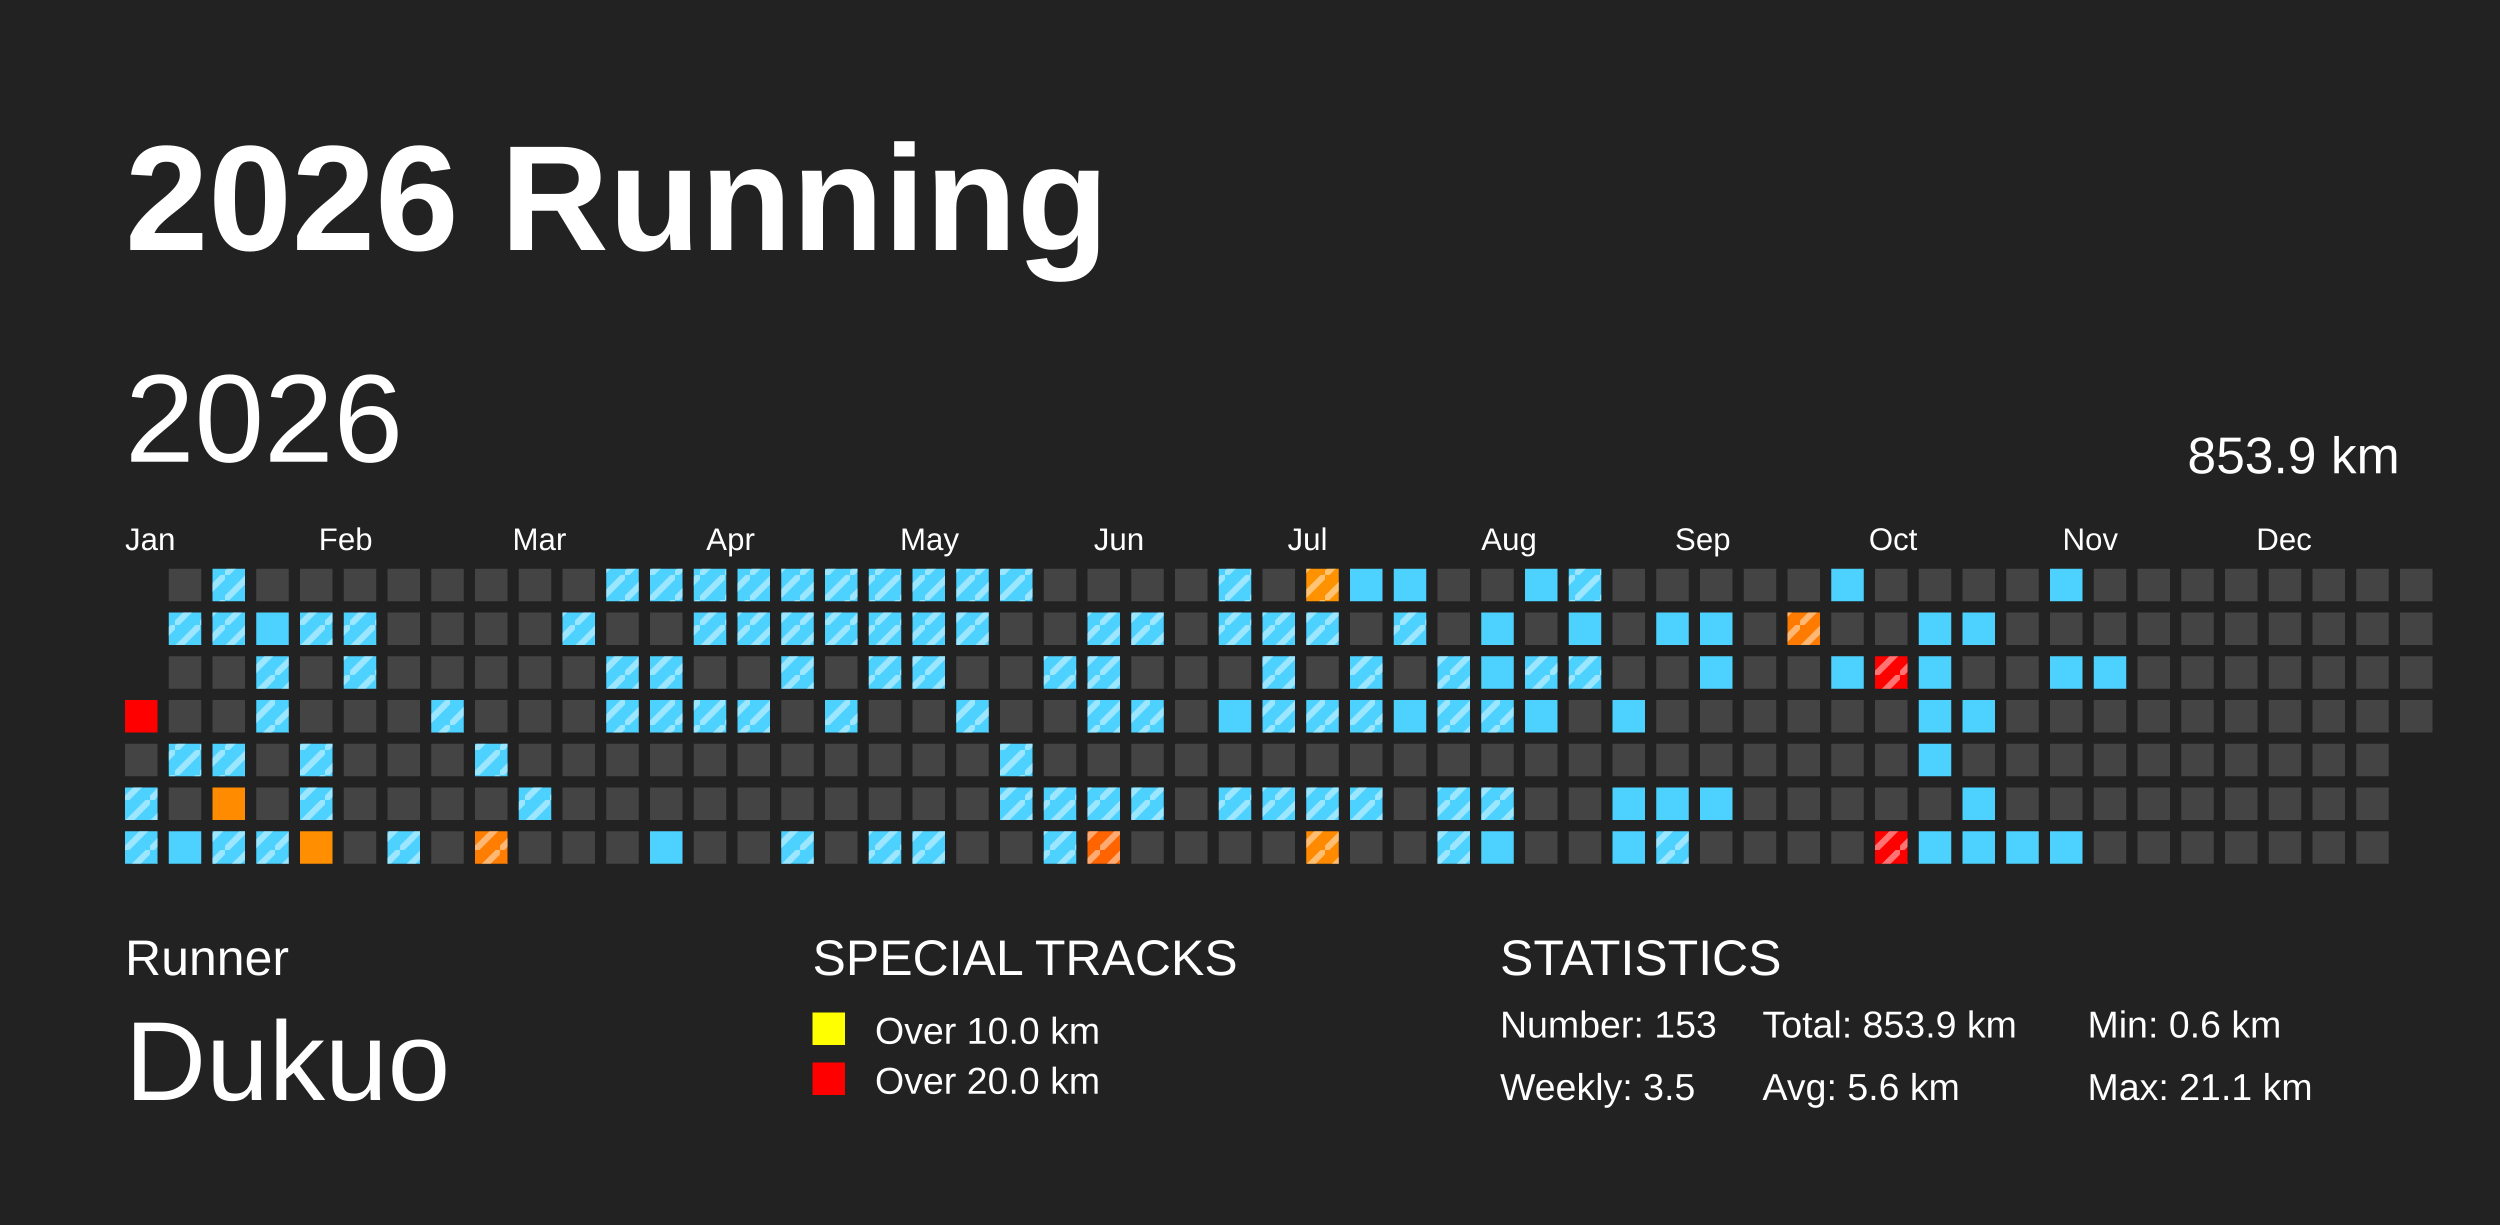
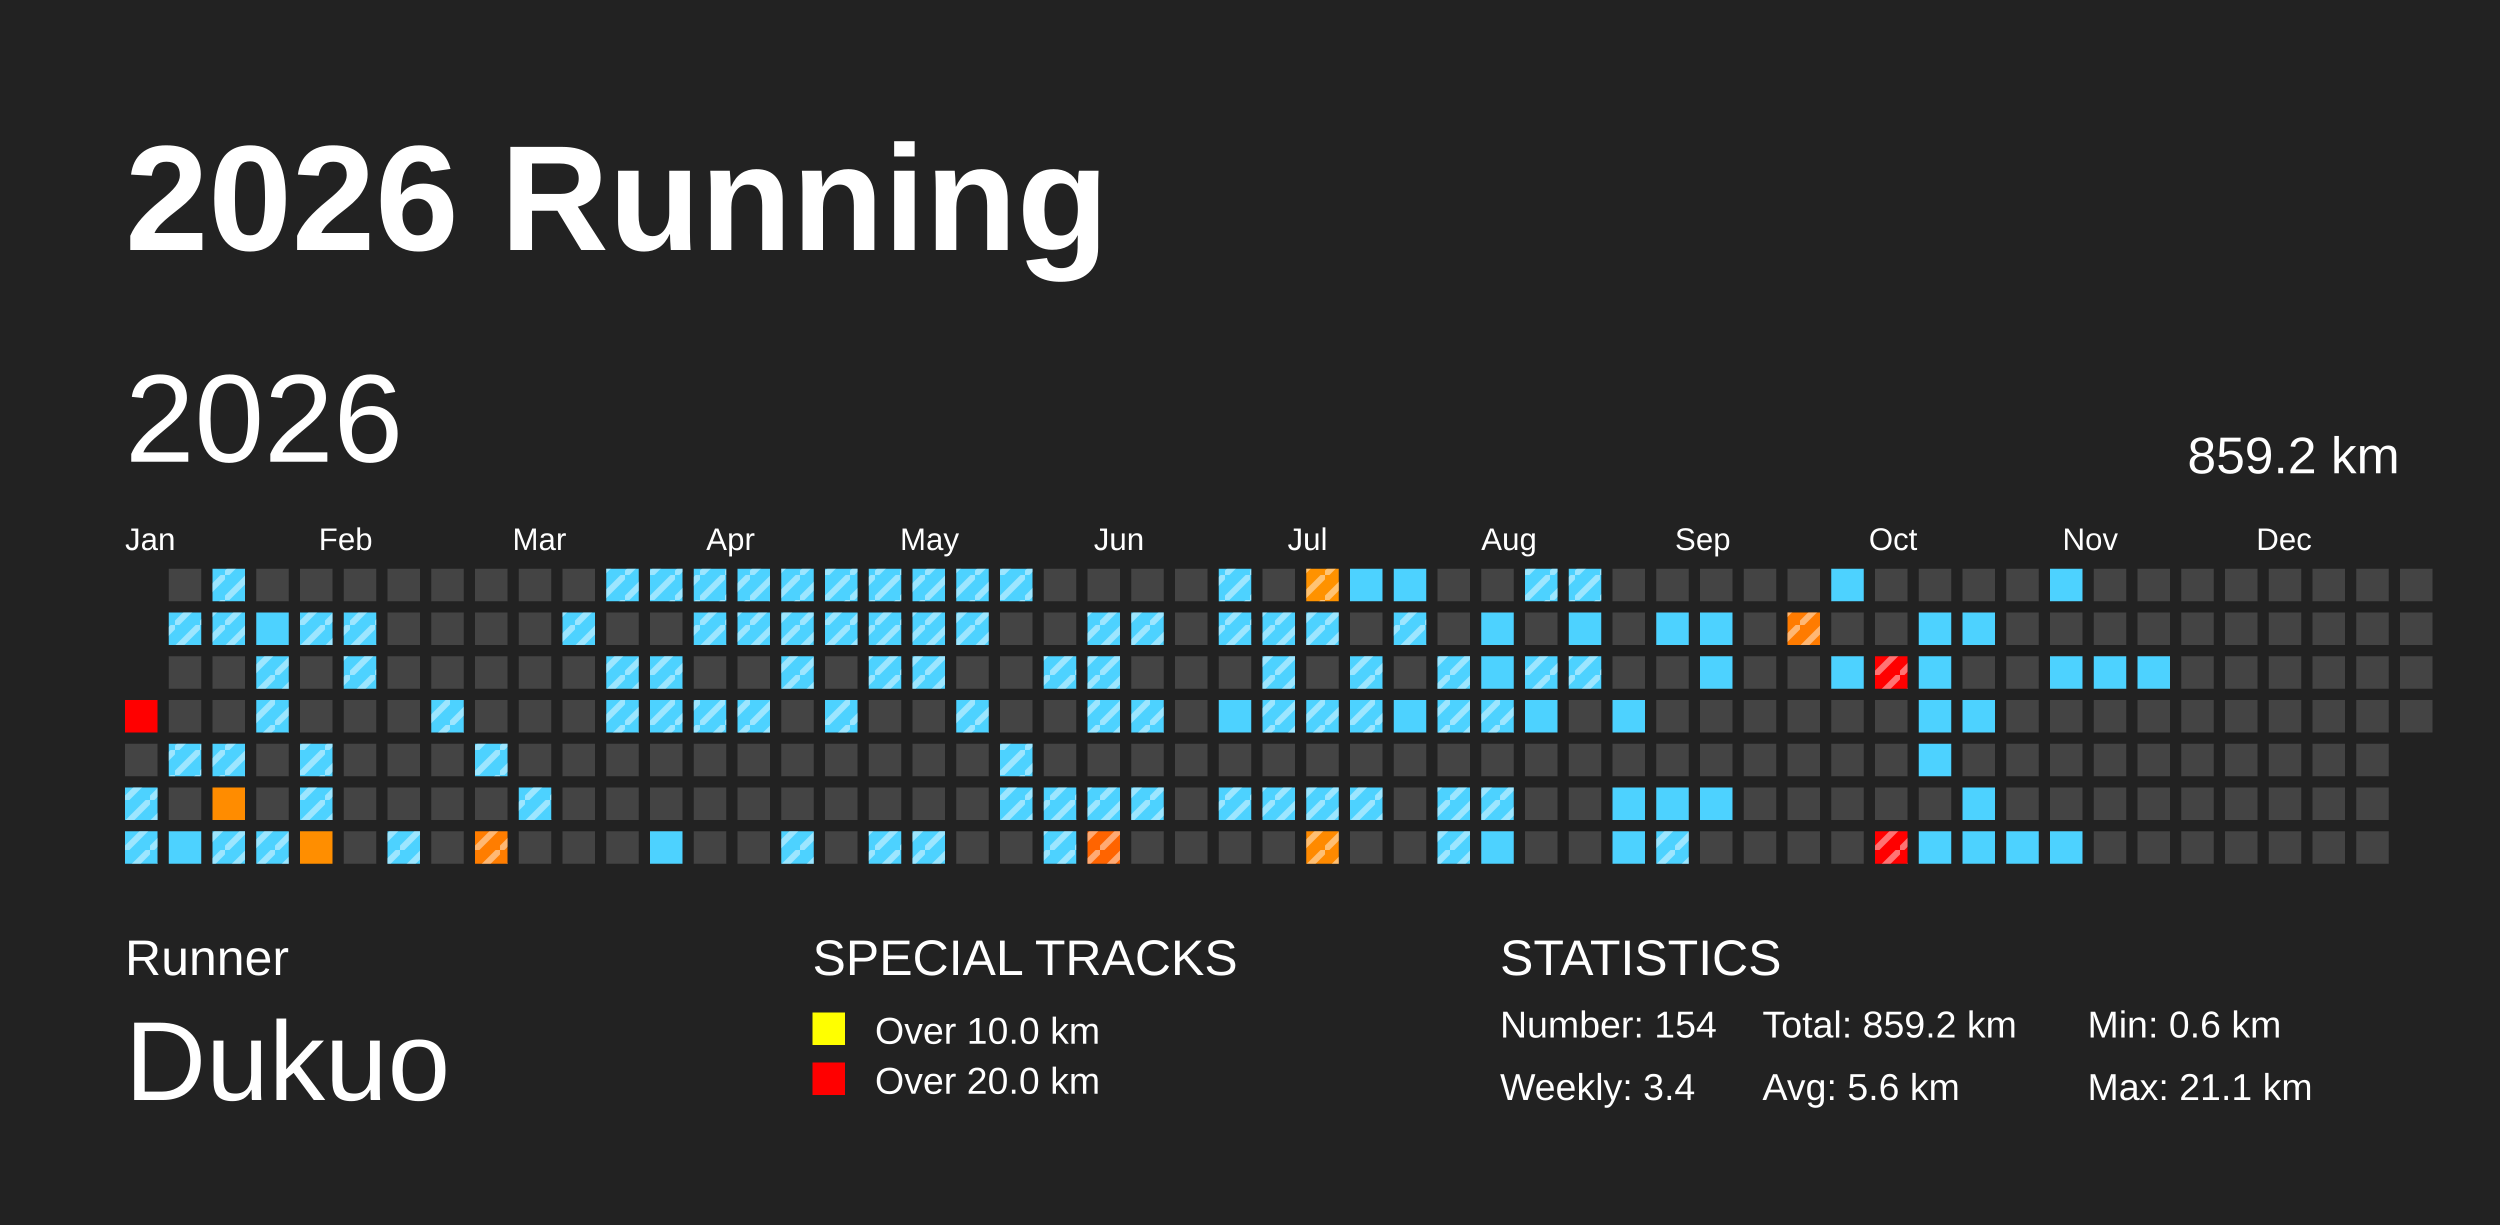
<svg xmlns="http://www.w3.org/2000/svg" baseProfile="full" height="98mm" version="1.1" viewBox="0,0,200,98" width="200mm">
  <defs>
    <pattern height="2" id="indoor-stripe" patternUnits="userSpaceOnUse" width="2">
      <line stroke="white" stroke-opacity="0.45" stroke-width="0.5" x1="0" x2="2" y1="2" y2="0" />
    </pattern>
  </defs>
  <rect fill="#222222" height="98" width="200" x="0" y="0" />
  <text fill="#FFFFFF" style="font-size:12px; font-family:Arial; font-weight:bold;" x="10" y="20">2026 Running</text>
  <text fill="#FFFFFF" style="font-size:4px; font-family:Arial" x="10" y="78">Runner</text>
  <text fill="#FFFFFF" style="font-size:9px; font-family:Arial" x="10" y="88">Dukuo</text>
  <text fill="#FFFFFF" style="font-size:4px; font-family:Arial" x="65" y="78">SPECIAL TRACKS</text>
  <rect fill="yellow" height="2.6" width="2.6" x="65" y="81" />
  <text fill="#FFFFFF" style="font-size:3px; font-family:Arial" x="70" y="83.5">Over 10.0 km</text>
  <rect fill="red" height="2.6" width="2.6" x="65" y="85" />
  <text fill="#FFFFFF" style="font-size:3px; font-family:Arial" x="70" y="87.5">Over 20.0 km</text>
  <text fill="#FFFFFF" style="font-size:4px; font-family:Arial" x="120" y="78">STATISTICS</text>
-   <text fill="#FFFFFF" style="font-size:3px; font-family:Arial" x="120" y="83">Number: 153</text>
-   <text fill="#FFFFFF" style="font-size:3px; font-family:Arial" x="120" y="88">Weekly: 3.5</text>
-   <text fill="#FFFFFF" style="font-size:3px; font-family:Arial" x="141" y="83">Total: 853.9 km</text>
+   <text fill="#FFFFFF" style="font-size:3px; font-family:Arial" x="120" y="83">Number: 154</text>
+   <text fill="#FFFFFF" style="font-size:3px; font-family:Arial" x="120" y="88">Weekly: 3.4</text>
+   <text fill="#FFFFFF" style="font-size:3px; font-family:Arial" x="141" y="83">Total: 859.2 km</text>
  <text fill="#FFFFFF" style="font-size:3px; font-family:Arial" x="141" y="88">Avg: 5.6 km</text>
  <text fill="#FFFFFF" style="font-size:3px; font-family:Arial" x="167" y="83">Min: 0.6 km</text>
  <text fill="#FFFFFF" style="font-size:3px; font-family:Arial" x="167" y="88">Max: 21.1 km</text>
  <text dominant-baseline="hanging" fill="#FFFFFF" style="font-size:10.0px; font-family:Arial;" x="10" y="30">2026</text>
-   <text dominant-baseline="hanging" fill="#FFFFFF" style="font-size:4.125px; font-family:Arial;" x="175" y="35">853.9 km</text>
+   <text dominant-baseline="hanging" fill="#FFFFFF" style="font-size:4.125px; font-family:Arial;" x="175" y="35">859.2 km</text>
  <text fill="#FFFFFF" style="font-size:2.5px; font-family:Arial" x="10.0" y="44">Jan</text>
  <text fill="#FFFFFF" style="font-size:2.5px; font-family:Arial" x="25.5" y="44">Feb</text>
  <text fill="#FFFFFF" style="font-size:2.5px; font-family:Arial" x="41.0" y="44">Mar</text>
  <text fill="#FFFFFF" style="font-size:2.5px; font-family:Arial" x="56.5" y="44">Apr</text>
  <text fill="#FFFFFF" style="font-size:2.5px; font-family:Arial" x="72.0" y="44">May</text>
  <text fill="#FFFFFF" style="font-size:2.5px; font-family:Arial" x="87.5" y="44">Jun</text>
  <text fill="#FFFFFF" style="font-size:2.5px; font-family:Arial" x="103.0" y="44">Jul</text>
  <text fill="#FFFFFF" style="font-size:2.5px; font-family:Arial" x="118.5" y="44">Aug</text>
  <text fill="#FFFFFF" style="font-size:2.5px; font-family:Arial" x="134.0" y="44">Sep</text>
  <text fill="#FFFFFF" style="font-size:2.5px; font-family:Arial" x="149.5" y="44">Oct</text>
  <text fill="#FFFFFF" style="font-size:2.5px; font-family:Arial" x="165.0" y="44">Nov</text>
  <text fill="#FFFFFF" style="font-size:2.5px; font-family:Arial" x="180.5" y="44">Dec</text>
  <rect fill="red" height="2.6" width="2.6" x="10.0" y="56.0" />
  <rect fill="#444444" height="2.6" width="2.6" x="10.0" y="59.5" />
  <rect fill="#4dd2ff" height="2.6" width="2.6" x="10.0" y="63.0" />
  <rect fill="url(#indoor-stripe)" height="2.6" style="pointer-events: none;" width="2.6" x="10.0" y="63.0" />
  <rect fill="#4dd2ff" height="2.6" width="2.6" x="10.0" y="66.5" />
  <rect fill="url(#indoor-stripe)" height="2.6" style="pointer-events: none;" width="2.6" x="10.0" y="66.5" />
  <rect fill="#444444" height="2.6" width="2.6" x="13.5" y="45.5" />
  <rect fill="#4dd2ff" height="2.6" width="2.6" x="13.5" y="49.0" />
  <rect fill="url(#indoor-stripe)" height="2.6" style="pointer-events: none;" width="2.6" x="13.5" y="49.0" />
  <rect fill="#444444" height="2.6" width="2.6" x="13.5" y="52.5" />
  <rect fill="#444444" height="2.6" width="2.6" x="13.5" y="56.0" />
  <rect fill="#4dd2ff" height="2.6" width="2.6" x="13.5" y="59.5" />
  <rect fill="url(#indoor-stripe)" height="2.6" style="pointer-events: none;" width="2.6" x="13.5" y="59.5" />
  <rect fill="#444444" height="2.6" width="2.6" x="13.5" y="63.0" />
  <rect fill="#4dd2ff" height="2.6" width="2.6" x="13.5" y="66.5" />
  <rect fill="#4dd2ff" height="2.6" width="2.6" x="17.0" y="45.5" />
  <rect fill="url(#indoor-stripe)" height="2.6" style="pointer-events: none;" width="2.6" x="17.0" y="45.5" />
  <rect fill="#4dd2ff" height="2.6" width="2.6" x="17.0" y="49.0" />
  <rect fill="url(#indoor-stripe)" height="2.6" style="pointer-events: none;" width="2.6" x="17.0" y="49.0" />
  <rect fill="#444444" height="2.6" width="2.6" x="17.0" y="52.5" />
  <rect fill="#444444" height="2.6" width="2.6" x="17.0" y="56.0" />
  <rect fill="#4dd2ff" height="2.6" width="2.6" x="17.0" y="59.5" />
  <rect fill="url(#indoor-stripe)" height="2.6" style="pointer-events: none;" width="2.6" x="17.0" y="59.5" />
  <rect fill="#ff8c00" height="2.6" width="2.6" x="17.0" y="63.0" />
  <rect fill="#4dd2ff" height="2.6" width="2.6" x="17.0" y="66.5" />
  <rect fill="url(#indoor-stripe)" height="2.6" style="pointer-events: none;" width="2.6" x="17.0" y="66.5" />
  <rect fill="#444444" height="2.6" width="2.6" x="20.5" y="45.5" />
  <rect fill="#4dd2ff" height="2.6" width="2.6" x="20.5" y="49.0" />
  <rect fill="#4dd2ff" height="2.6" width="2.6" x="20.5" y="52.5" />
  <rect fill="url(#indoor-stripe)" height="2.6" style="pointer-events: none;" width="2.6" x="20.5" y="52.5" />
  <rect fill="#4dd2ff" height="2.6" width="2.6" x="20.5" y="56.0" />
  <rect fill="url(#indoor-stripe)" height="2.6" style="pointer-events: none;" width="2.6" x="20.5" y="56.0" />
  <rect fill="#444444" height="2.6" width="2.6" x="20.5" y="59.5" />
  <rect fill="#444444" height="2.6" width="2.6" x="20.5" y="63.0" />
  <rect fill="#4dd2ff" height="2.6" width="2.6" x="20.5" y="66.5" />
  <rect fill="url(#indoor-stripe)" height="2.6" style="pointer-events: none;" width="2.6" x="20.5" y="66.5" />
  <rect fill="#444444" height="2.6" width="2.6" x="24.0" y="45.5" />
  <rect fill="#4dd2ff" height="2.6" width="2.6" x="24.0" y="49.0" />
  <rect fill="url(#indoor-stripe)" height="2.6" style="pointer-events: none;" width="2.6" x="24.0" y="49.0" />
  <rect fill="#444444" height="2.6" width="2.6" x="24.0" y="52.5" />
  <rect fill="#444444" height="2.6" width="2.6" x="24.0" y="56.0" />
  <rect fill="#4dd2ff" height="2.6" width="2.6" x="24.0" y="59.5" />
  <rect fill="url(#indoor-stripe)" height="2.6" style="pointer-events: none;" width="2.6" x="24.0" y="59.5" />
  <rect fill="#4dd2ff" height="2.6" width="2.6" x="24.0" y="63.0" />
  <rect fill="url(#indoor-stripe)" height="2.6" style="pointer-events: none;" width="2.6" x="24.0" y="63.0" />
  <rect fill="#ff8e00" height="2.6" width="2.6" x="24.0" y="66.5" />
  <rect fill="#444444" height="2.6" width="2.6" x="27.5" y="45.5" />
  <rect fill="#4dd2ff" height="2.6" width="2.6" x="27.5" y="49.0" />
  <rect fill="url(#indoor-stripe)" height="2.6" style="pointer-events: none;" width="2.6" x="27.5" y="49.0" />
  <rect fill="#4dd2ff" height="2.6" width="2.6" x="27.5" y="52.5" />
  <rect fill="url(#indoor-stripe)" height="2.6" style="pointer-events: none;" width="2.6" x="27.5" y="52.5" />
  <rect fill="#444444" height="2.6" width="2.6" x="27.5" y="56.0" />
  <rect fill="#444444" height="2.6" width="2.6" x="27.5" y="59.5" />
  <rect fill="#444444" height="2.6" width="2.6" x="27.5" y="63.0" />
  <rect fill="#444444" height="2.6" width="2.6" x="27.5" y="66.5" />
  <rect fill="#444444" height="2.6" width="2.6" x="31.0" y="45.5" />
  <rect fill="#444444" height="2.6" width="2.6" x="31.0" y="49.0" />
  <rect fill="#444444" height="2.6" width="2.6" x="31.0" y="52.5" />
  <rect fill="#444444" height="2.6" width="2.6" x="31.0" y="56.0" />
  <rect fill="#444444" height="2.6" width="2.6" x="31.0" y="59.5" />
  <rect fill="#444444" height="2.6" width="2.6" x="31.0" y="63.0" />
  <rect fill="#4dd2ff" height="2.6" width="2.6" x="31.0" y="66.5" />
  <rect fill="url(#indoor-stripe)" height="2.6" style="pointer-events: none;" width="2.6" x="31.0" y="66.5" />
  <rect fill="#444444" height="2.6" width="2.6" x="34.5" y="45.5" />
  <rect fill="#444444" height="2.6" width="2.6" x="34.5" y="49.0" />
  <rect fill="#444444" height="2.6" width="2.6" x="34.5" y="52.5" />
  <rect fill="#4dd2ff" height="2.6" width="2.6" x="34.5" y="56.0" />
  <rect fill="url(#indoor-stripe)" height="2.6" style="pointer-events: none;" width="2.6" x="34.5" y="56.0" />
  <rect fill="#444444" height="2.6" width="2.6" x="34.5" y="59.5" />
  <rect fill="#444444" height="2.6" width="2.6" x="34.5" y="63.0" />
  <rect fill="#444444" height="2.6" width="2.6" x="34.5" y="66.5" />
  <rect fill="#444444" height="2.6" width="2.6" x="38.0" y="45.5" />
  <rect fill="#444444" height="2.6" width="2.6" x="38.0" y="49.0" />
  <rect fill="#444444" height="2.6" width="2.6" x="38.0" y="52.5" />
  <rect fill="#444444" height="2.6" width="2.6" x="38.0" y="56.0" />
  <rect fill="#4dd2ff" height="2.6" width="2.6" x="38.0" y="59.5" />
  <rect fill="url(#indoor-stripe)" height="2.6" style="pointer-events: none;" width="2.6" x="38.0" y="59.5" />
  <rect fill="#444444" height="2.6" width="2.6" x="38.0" y="63.0" />
  <rect fill="#ff7d00" height="2.6" width="2.6" x="38.0" y="66.5" />
  <rect fill="url(#indoor-stripe)" height="2.6" style="pointer-events: none;" width="2.6" x="38.0" y="66.5" />
  <rect fill="#444444" height="2.6" width="2.6" x="41.5" y="45.5" />
  <rect fill="#444444" height="2.6" width="2.6" x="41.5" y="49.0" />
  <rect fill="#444444" height="2.6" width="2.6" x="41.5" y="52.5" />
  <rect fill="#444444" height="2.6" width="2.6" x="41.5" y="56.0" />
  <rect fill="#444444" height="2.6" width="2.6" x="41.5" y="59.5" />
  <rect fill="#4dd2ff" height="2.6" width="2.6" x="41.5" y="63.0" />
  <rect fill="url(#indoor-stripe)" height="2.6" style="pointer-events: none;" width="2.6" x="41.5" y="63.0" />
  <rect fill="#444444" height="2.6" width="2.6" x="41.5" y="66.5" />
  <rect fill="#444444" height="2.6" width="2.6" x="45.0" y="45.5" />
  <rect fill="#4dd2ff" height="2.6" width="2.6" x="45.0" y="49.0" />
  <rect fill="url(#indoor-stripe)" height="2.6" style="pointer-events: none;" width="2.6" x="45.0" y="49.0" />
  <rect fill="#444444" height="2.6" width="2.6" x="45.0" y="52.5" />
  <rect fill="#444444" height="2.6" width="2.6" x="45.0" y="56.0" />
  <rect fill="#444444" height="2.6" width="2.6" x="45.0" y="59.5" />
  <rect fill="#444444" height="2.6" width="2.6" x="45.0" y="63.0" />
  <rect fill="#444444" height="2.6" width="2.6" x="45.0" y="66.5" />
  <rect fill="#4dd2ff" height="2.6" width="2.6" x="48.5" y="45.5" />
  <rect fill="url(#indoor-stripe)" height="2.6" style="pointer-events: none;" width="2.6" x="48.5" y="45.5" />
  <rect fill="#444444" height="2.6" width="2.6" x="48.5" y="49.0" />
  <rect fill="#4dd2ff" height="2.6" width="2.6" x="48.5" y="52.5" />
  <rect fill="url(#indoor-stripe)" height="2.6" style="pointer-events: none;" width="2.6" x="48.5" y="52.5" />
  <rect fill="#4dd2ff" height="2.6" width="2.6" x="48.5" y="56.0" />
  <rect fill="url(#indoor-stripe)" height="2.6" style="pointer-events: none;" width="2.6" x="48.5" y="56.0" />
  <rect fill="#444444" height="2.6" width="2.6" x="48.5" y="59.5" />
  <rect fill="#444444" height="2.6" width="2.6" x="48.5" y="63.0" />
  <rect fill="#444444" height="2.6" width="2.6" x="48.5" y="66.5" />
  <rect fill="#4dd2ff" height="2.6" width="2.6" x="52.0" y="45.5" />
  <rect fill="url(#indoor-stripe)" height="2.6" style="pointer-events: none;" width="2.6" x="52.0" y="45.5" />
  <rect fill="#444444" height="2.6" width="2.6" x="52.0" y="49.0" />
  <rect fill="#4dd2ff" height="2.6" width="2.6" x="52.0" y="52.5" />
  <rect fill="url(#indoor-stripe)" height="2.6" style="pointer-events: none;" width="2.6" x="52.0" y="52.5" />
  <rect fill="#4dd2ff" height="2.6" width="2.6" x="52.0" y="56.0" />
  <rect fill="url(#indoor-stripe)" height="2.6" style="pointer-events: none;" width="2.6" x="52.0" y="56.0" />
  <rect fill="#444444" height="2.6" width="2.6" x="52.0" y="59.5" />
  <rect fill="#444444" height="2.6" width="2.6" x="52.0" y="63.0" />
  <rect fill="#4dd2ff" height="2.6" width="2.6" x="52.0" y="66.5" />
  <rect fill="#4dd2ff" height="2.6" width="2.6" x="55.5" y="45.5" />
  <rect fill="url(#indoor-stripe)" height="2.6" style="pointer-events: none;" width="2.6" x="55.5" y="45.5" />
  <rect fill="#4dd2ff" height="2.6" width="2.6" x="55.5" y="49.0" />
  <rect fill="url(#indoor-stripe)" height="2.6" style="pointer-events: none;" width="2.6" x="55.5" y="49.0" />
  <rect fill="#444444" height="2.6" width="2.6" x="55.5" y="52.5" />
  <rect fill="#4dd2ff" height="2.6" width="2.6" x="55.5" y="56.0" />
  <rect fill="url(#indoor-stripe)" height="2.6" style="pointer-events: none;" width="2.6" x="55.5" y="56.0" />
  <rect fill="#444444" height="2.6" width="2.6" x="55.5" y="59.5" />
  <rect fill="#444444" height="2.6" width="2.6" x="55.5" y="63.0" />
  <rect fill="#444444" height="2.6" width="2.6" x="55.5" y="66.5" />
  <rect fill="#4dd2ff" height="2.6" width="2.6" x="59.0" y="45.5" />
  <rect fill="url(#indoor-stripe)" height="2.6" style="pointer-events: none;" width="2.6" x="59.0" y="45.5" />
  <rect fill="#4dd2ff" height="2.6" width="2.6" x="59.0" y="49.0" />
  <rect fill="url(#indoor-stripe)" height="2.6" style="pointer-events: none;" width="2.6" x="59.0" y="49.0" />
  <rect fill="#444444" height="2.6" width="2.6" x="59.0" y="52.5" />
  <rect fill="#4dd2ff" height="2.6" width="2.6" x="59.0" y="56.0" />
  <rect fill="url(#indoor-stripe)" height="2.6" style="pointer-events: none;" width="2.6" x="59.0" y="56.0" />
  <rect fill="#444444" height="2.6" width="2.6" x="59.0" y="59.5" />
  <rect fill="#444444" height="2.6" width="2.6" x="59.0" y="63.0" />
  <rect fill="#444444" height="2.6" width="2.6" x="59.0" y="66.5" />
  <rect fill="#4dd2ff" height="2.6" width="2.6" x="62.5" y="45.5" />
  <rect fill="url(#indoor-stripe)" height="2.6" style="pointer-events: none;" width="2.6" x="62.5" y="45.5" />
  <rect fill="#4dd2ff" height="2.6" width="2.6" x="62.5" y="49.0" />
  <rect fill="url(#indoor-stripe)" height="2.6" style="pointer-events: none;" width="2.6" x="62.5" y="49.0" />
  <rect fill="#4dd2ff" height="2.6" width="2.6" x="62.5" y="52.5" />
  <rect fill="url(#indoor-stripe)" height="2.6" style="pointer-events: none;" width="2.6" x="62.5" y="52.5" />
  <rect fill="#444444" height="2.6" width="2.6" x="62.5" y="56.0" />
  <rect fill="#444444" height="2.6" width="2.6" x="62.5" y="59.5" />
  <rect fill="#444444" height="2.6" width="2.6" x="62.5" y="63.0" />
  <rect fill="#4dd2ff" height="2.6" width="2.6" x="62.5" y="66.5" />
  <rect fill="url(#indoor-stripe)" height="2.6" style="pointer-events: none;" width="2.6" x="62.5" y="66.5" />
  <rect fill="#4dd2ff" height="2.6" width="2.6" x="66.0" y="45.5" />
  <rect fill="url(#indoor-stripe)" height="2.6" style="pointer-events: none;" width="2.6" x="66.0" y="45.5" />
  <rect fill="#4dd2ff" height="2.6" width="2.6" x="66.0" y="49.0" />
  <rect fill="url(#indoor-stripe)" height="2.6" style="pointer-events: none;" width="2.6" x="66.0" y="49.0" />
  <rect fill="#444444" height="2.6" width="2.6" x="66.0" y="52.5" />
  <rect fill="#4dd2ff" height="2.6" width="2.6" x="66.0" y="56.0" />
  <rect fill="url(#indoor-stripe)" height="2.6" style="pointer-events: none;" width="2.6" x="66.0" y="56.0" />
  <rect fill="#444444" height="2.6" width="2.6" x="66.0" y="59.5" />
  <rect fill="#444444" height="2.6" width="2.6" x="66.0" y="63.0" />
  <rect fill="#444444" height="2.6" width="2.6" x="66.0" y="66.5" />
  <rect fill="#4dd2ff" height="2.6" width="2.6" x="69.5" y="45.5" />
  <rect fill="url(#indoor-stripe)" height="2.6" style="pointer-events: none;" width="2.6" x="69.5" y="45.5" />
  <rect fill="#4dd2ff" height="2.6" width="2.6" x="69.5" y="49.0" />
  <rect fill="url(#indoor-stripe)" height="2.6" style="pointer-events: none;" width="2.6" x="69.5" y="49.0" />
  <rect fill="#4dd2ff" height="2.6" width="2.6" x="69.5" y="52.5" />
  <rect fill="url(#indoor-stripe)" height="2.6" style="pointer-events: none;" width="2.6" x="69.5" y="52.5" />
  <rect fill="#444444" height="2.6" width="2.6" x="69.5" y="56.0" />
  <rect fill="#444444" height="2.6" width="2.6" x="69.5" y="59.5" />
  <rect fill="#444444" height="2.6" width="2.6" x="69.5" y="63.0" />
  <rect fill="#4dd2ff" height="2.6" width="2.6" x="69.5" y="66.5" />
  <rect fill="url(#indoor-stripe)" height="2.6" style="pointer-events: none;" width="2.6" x="69.5" y="66.5" />
  <rect fill="#4dd2ff" height="2.6" width="2.6" x="73.0" y="45.5" />
  <rect fill="url(#indoor-stripe)" height="2.6" style="pointer-events: none;" width="2.6" x="73.0" y="45.5" />
  <rect fill="#4dd2ff" height="2.6" width="2.6" x="73.0" y="49.0" />
  <rect fill="url(#indoor-stripe)" height="2.6" style="pointer-events: none;" width="2.6" x="73.0" y="49.0" />
  <rect fill="#4dd2ff" height="2.6" width="2.6" x="73.0" y="52.5" />
  <rect fill="url(#indoor-stripe)" height="2.6" style="pointer-events: none;" width="2.6" x="73.0" y="52.5" />
  <rect fill="#444444" height="2.6" width="2.6" x="73.0" y="56.0" />
  <rect fill="#444444" height="2.6" width="2.6" x="73.0" y="59.5" />
  <rect fill="#444444" height="2.6" width="2.6" x="73.0" y="63.0" />
  <rect fill="#4dd2ff" height="2.6" width="2.6" x="73.0" y="66.5" />
  <rect fill="url(#indoor-stripe)" height="2.6" style="pointer-events: none;" width="2.6" x="73.0" y="66.5" />
  <rect fill="#4dd2ff" height="2.6" width="2.6" x="76.5" y="45.5" />
  <rect fill="url(#indoor-stripe)" height="2.6" style="pointer-events: none;" width="2.6" x="76.5" y="45.5" />
  <rect fill="#4dd2ff" height="2.6" width="2.6" x="76.5" y="49.0" />
  <rect fill="url(#indoor-stripe)" height="2.6" style="pointer-events: none;" width="2.6" x="76.5" y="49.0" />
  <rect fill="#444444" height="2.6" width="2.6" x="76.5" y="52.5" />
  <rect fill="#4dd2ff" height="2.6" width="2.6" x="76.5" y="56.0" />
  <rect fill="url(#indoor-stripe)" height="2.6" style="pointer-events: none;" width="2.6" x="76.5" y="56.0" />
  <rect fill="#444444" height="2.6" width="2.6" x="76.5" y="59.5" />
  <rect fill="#444444" height="2.6" width="2.6" x="76.5" y="63.0" />
  <rect fill="#444444" height="2.6" width="2.6" x="76.5" y="66.5" />
  <rect fill="#4dd2ff" height="2.6" width="2.6" x="80.0" y="45.5" />
  <rect fill="url(#indoor-stripe)" height="2.6" style="pointer-events: none;" width="2.6" x="80.0" y="45.5" />
  <rect fill="#444444" height="2.6" width="2.6" x="80.0" y="49.0" />
  <rect fill="#444444" height="2.6" width="2.6" x="80.0" y="52.5" />
  <rect fill="#444444" height="2.6" width="2.6" x="80.0" y="56.0" />
  <rect fill="#4dd2ff" height="2.6" width="2.6" x="80.0" y="59.5" />
  <rect fill="url(#indoor-stripe)" height="2.6" style="pointer-events: none;" width="2.6" x="80.0" y="59.5" />
  <rect fill="#4dd2ff" height="2.6" width="2.6" x="80.0" y="63.0" />
  <rect fill="url(#indoor-stripe)" height="2.6" style="pointer-events: none;" width="2.6" x="80.0" y="63.0" />
  <rect fill="#444444" height="2.6" width="2.6" x="80.0" y="66.5" />
  <rect fill="#444444" height="2.6" width="2.6" x="83.5" y="45.5" />
  <rect fill="#444444" height="2.6" width="2.6" x="83.5" y="49.0" />
  <rect fill="#4dd2ff" height="2.6" width="2.6" x="83.5" y="52.5" />
  <rect fill="url(#indoor-stripe)" height="2.6" style="pointer-events: none;" width="2.6" x="83.5" y="52.5" />
  <rect fill="#444444" height="2.6" width="2.6" x="83.5" y="56.0" />
  <rect fill="#444444" height="2.6" width="2.6" x="83.5" y="59.5" />
  <rect fill="#4dd2ff" height="2.6" width="2.6" x="83.5" y="63.0" />
  <rect fill="url(#indoor-stripe)" height="2.6" style="pointer-events: none;" width="2.6" x="83.5" y="63.0" />
  <rect fill="#4dd2ff" height="2.6" width="2.6" x="83.5" y="66.5" />
  <rect fill="url(#indoor-stripe)" height="2.6" style="pointer-events: none;" width="2.6" x="83.5" y="66.5" />
  <rect fill="#444444" height="2.6" width="2.6" x="87.0" y="45.5" />
  <rect fill="#4dd2ff" height="2.6" width="2.6" x="87.0" y="49.0" />
  <rect fill="url(#indoor-stripe)" height="2.6" style="pointer-events: none;" width="2.6" x="87.0" y="49.0" />
  <rect fill="#4dd2ff" height="2.6" width="2.6" x="87.0" y="52.5" />
  <rect fill="url(#indoor-stripe)" height="2.6" style="pointer-events: none;" width="2.6" x="87.0" y="52.5" />
  <rect fill="#4dd2ff" height="2.6" width="2.6" x="87.0" y="56.0" />
  <rect fill="url(#indoor-stripe)" height="2.6" style="pointer-events: none;" width="2.6" x="87.0" y="56.0" />
  <rect fill="#444444" height="2.6" width="2.6" x="87.0" y="59.5" />
  <rect fill="#4dd2ff" height="2.6" width="2.6" x="87.0" y="63.0" />
  <rect fill="url(#indoor-stripe)" height="2.6" style="pointer-events: none;" width="2.6" x="87.0" y="63.0" />
  <rect fill="#ff6400" height="2.6" width="2.6" x="87.0" y="66.5" />
  <rect fill="url(#indoor-stripe)" height="2.6" style="pointer-events: none;" width="2.6" x="87.0" y="66.5" />
  <rect fill="#444444" height="2.6" width="2.6" x="90.5" y="45.5" />
  <rect fill="#4dd2ff" height="2.6" width="2.6" x="90.5" y="49.0" />
  <rect fill="url(#indoor-stripe)" height="2.6" style="pointer-events: none;" width="2.6" x="90.5" y="49.0" />
  <rect fill="#444444" height="2.6" width="2.6" x="90.5" y="52.5" />
  <rect fill="#4dd2ff" height="2.6" width="2.6" x="90.5" y="56.0" />
  <rect fill="url(#indoor-stripe)" height="2.6" style="pointer-events: none;" width="2.6" x="90.5" y="56.0" />
  <rect fill="#444444" height="2.6" width="2.6" x="90.5" y="59.5" />
  <rect fill="#4dd2ff" height="2.6" width="2.6" x="90.5" y="63.0" />
  <rect fill="url(#indoor-stripe)" height="2.6" style="pointer-events: none;" width="2.6" x="90.5" y="63.0" />
  <rect fill="#444444" height="2.6" width="2.6" x="90.5" y="66.5" />
  <rect fill="#444444" height="2.6" width="2.6" x="94.0" y="45.5" />
  <rect fill="#444444" height="2.6" width="2.6" x="94.0" y="49.0" />
  <rect fill="#444444" height="2.6" width="2.6" x="94.0" y="52.5" />
  <rect fill="#444444" height="2.6" width="2.6" x="94.0" y="56.0" />
  <rect fill="#444444" height="2.6" width="2.6" x="94.0" y="59.5" />
  <rect fill="#444444" height="2.6" width="2.6" x="94.0" y="63.0" />
  <rect fill="#444444" height="2.6" width="2.6" x="94.0" y="66.5" />
  <rect fill="#4dd2ff" height="2.6" width="2.6" x="97.5" y="45.5" />
  <rect fill="url(#indoor-stripe)" height="2.6" style="pointer-events: none;" width="2.6" x="97.5" y="45.5" />
  <rect fill="#4dd2ff" height="2.6" width="2.6" x="97.5" y="49.0" />
  <rect fill="url(#indoor-stripe)" height="2.6" style="pointer-events: none;" width="2.6" x="97.5" y="49.0" />
  <rect fill="#444444" height="2.6" width="2.6" x="97.5" y="52.5" />
  <rect fill="#4dd2ff" height="2.6" width="2.6" x="97.5" y="56.0" />
  <rect fill="#444444" height="2.6" width="2.6" x="97.5" y="59.5" />
  <rect fill="#4dd2ff" height="2.6" width="2.6" x="97.5" y="63.0" />
  <rect fill="url(#indoor-stripe)" height="2.6" style="pointer-events: none;" width="2.6" x="97.5" y="63.0" />
  <rect fill="#444444" height="2.6" width="2.6" x="97.5" y="66.5" />
  <rect fill="#444444" height="2.6" width="2.6" x="101.0" y="45.5" />
  <rect fill="#4dd2ff" height="2.6" width="2.6" x="101.0" y="49.0" />
  <rect fill="url(#indoor-stripe)" height="2.6" style="pointer-events: none;" width="2.6" x="101.0" y="49.0" />
  <rect fill="#4dd2ff" height="2.6" width="2.6" x="101.0" y="52.5" />
  <rect fill="url(#indoor-stripe)" height="2.6" style="pointer-events: none;" width="2.6" x="101.0" y="52.5" />
  <rect fill="#4dd2ff" height="2.6" width="2.6" x="101.0" y="56.0" />
  <rect fill="url(#indoor-stripe)" height="2.6" style="pointer-events: none;" width="2.6" x="101.0" y="56.0" />
  <rect fill="#444444" height="2.6" width="2.6" x="101.0" y="59.5" />
  <rect fill="#4dd2ff" height="2.6" width="2.6" x="101.0" y="63.0" />
  <rect fill="url(#indoor-stripe)" height="2.6" style="pointer-events: none;" width="2.6" x="101.0" y="63.0" />
  <rect fill="#444444" height="2.6" width="2.6" x="101.0" y="66.5" />
  <rect fill="#ff9200" height="2.6" width="2.6" x="104.5" y="45.5" />
  <rect fill="url(#indoor-stripe)" height="2.6" style="pointer-events: none;" width="2.6" x="104.5" y="45.5" />
  <rect fill="#4dd2ff" height="2.6" width="2.6" x="104.5" y="49.0" />
  <rect fill="url(#indoor-stripe)" height="2.6" style="pointer-events: none;" width="2.6" x="104.5" y="49.0" />
  <rect fill="#444444" height="2.6" width="2.6" x="104.5" y="52.5" />
  <rect fill="#4dd2ff" height="2.6" width="2.6" x="104.5" y="56.0" />
  <rect fill="url(#indoor-stripe)" height="2.6" style="pointer-events: none;" width="2.6" x="104.5" y="56.0" />
  <rect fill="#444444" height="2.6" width="2.6" x="104.5" y="59.5" />
  <rect fill="#4dd2ff" height="2.6" width="2.6" x="104.5" y="63.0" />
  <rect fill="url(#indoor-stripe)" height="2.6" style="pointer-events: none;" width="2.6" x="104.5" y="63.0" />
  <rect fill="#ff8a00" height="2.6" width="2.6" x="104.5" y="66.5" />
  <rect fill="url(#indoor-stripe)" height="2.6" style="pointer-events: none;" width="2.6" x="104.5" y="66.5" />
  <rect fill="#4dd2ff" height="2.6" width="2.6" x="108.0" y="45.5" />
  <rect fill="#444444" height="2.6" width="2.6" x="108.0" y="49.0" />
  <rect fill="#4dd2ff" height="2.6" width="2.6" x="108.0" y="52.5" />
  <rect fill="url(#indoor-stripe)" height="2.6" style="pointer-events: none;" width="2.6" x="108.0" y="52.5" />
  <rect fill="#4dd2ff" height="2.6" width="2.6" x="108.0" y="56.0" />
  <rect fill="url(#indoor-stripe)" height="2.6" style="pointer-events: none;" width="2.6" x="108.0" y="56.0" />
  <rect fill="#444444" height="2.6" width="2.6" x="108.0" y="59.5" />
  <rect fill="#4dd2ff" height="2.6" width="2.6" x="108.0" y="63.0" />
  <rect fill="url(#indoor-stripe)" height="2.6" style="pointer-events: none;" width="2.6" x="108.0" y="63.0" />
  <rect fill="#444444" height="2.6" width="2.6" x="108.0" y="66.5" />
  <rect fill="#4dd2ff" height="2.6" width="2.6" x="111.5" y="45.5" />
  <rect fill="#4dd2ff" height="2.6" width="2.6" x="111.5" y="49.0" />
  <rect fill="url(#indoor-stripe)" height="2.6" style="pointer-events: none;" width="2.6" x="111.5" y="49.0" />
  <rect fill="#444444" height="2.6" width="2.6" x="111.5" y="52.5" />
  <rect fill="#4dd2ff" height="2.6" width="2.6" x="111.5" y="56.0" />
  <rect fill="#444444" height="2.6" width="2.6" x="111.5" y="59.5" />
  <rect fill="#444444" height="2.6" width="2.6" x="111.5" y="63.0" />
  <rect fill="#444444" height="2.6" width="2.6" x="111.5" y="66.5" />
  <rect fill="#444444" height="2.6" width="2.6" x="115.0" y="45.5" />
  <rect fill="#444444" height="2.6" width="2.6" x="115.0" y="49.0" />
  <rect fill="#4dd2ff" height="2.6" width="2.6" x="115.0" y="52.5" />
  <rect fill="url(#indoor-stripe)" height="2.6" style="pointer-events: none;" width="2.6" x="115.0" y="52.5" />
  <rect fill="#4dd2ff" height="2.6" width="2.6" x="115.0" y="56.0" />
  <rect fill="url(#indoor-stripe)" height="2.6" style="pointer-events: none;" width="2.6" x="115.0" y="56.0" />
  <rect fill="#444444" height="2.6" width="2.6" x="115.0" y="59.5" />
  <rect fill="#4dd2ff" height="2.6" width="2.6" x="115.0" y="63.0" />
  <rect fill="url(#indoor-stripe)" height="2.6" style="pointer-events: none;" width="2.6" x="115.0" y="63.0" />
  <rect fill="#4dd2ff" height="2.6" width="2.6" x="115.0" y="66.5" />
  <rect fill="url(#indoor-stripe)" height="2.6" style="pointer-events: none;" width="2.6" x="115.0" y="66.5" />
  <rect fill="#444444" height="2.6" width="2.6" x="118.5" y="45.5" />
  <rect fill="#4dd2ff" height="2.6" width="2.6" x="118.5" y="49.0" />
  <rect fill="#4dd2ff" height="2.6" width="2.6" x="118.5" y="52.5" />
  <rect fill="#4dd2ff" height="2.6" width="2.6" x="118.5" y="56.0" />
  <rect fill="url(#indoor-stripe)" height="2.6" style="pointer-events: none;" width="2.6" x="118.5" y="56.0" />
  <rect fill="#444444" height="2.6" width="2.6" x="118.5" y="59.5" />
  <rect fill="#4dd2ff" height="2.6" width="2.6" x="118.5" y="63.0" />
  <rect fill="url(#indoor-stripe)" height="2.6" style="pointer-events: none;" width="2.6" x="118.5" y="63.0" />
  <rect fill="#4dd2ff" height="2.6" width="2.6" x="118.5" y="66.5" />
  <rect fill="#4dd2ff" height="2.6" width="2.6" x="122.0" y="45.5" />
+   <rect fill="url(#indoor-stripe)" height="2.6" style="pointer-events: none;" width="2.6" x="122.0" y="45.5" />
  <rect fill="#444444" height="2.6" width="2.6" x="122.0" y="49.0" />
  <rect fill="#4dd2ff" height="2.6" width="2.6" x="122.0" y="52.5" />
  <rect fill="url(#indoor-stripe)" height="2.6" style="pointer-events: none;" width="2.6" x="122.0" y="52.5" />
  <rect fill="#4dd2ff" height="2.6" width="2.6" x="122.0" y="56.0" />
  <rect fill="#444444" height="2.6" width="2.6" x="122.0" y="59.5" />
  <rect fill="#444444" height="2.6" width="2.6" x="122.0" y="63.0" />
  <rect fill="#444444" height="2.6" width="2.6" x="122.0" y="66.5" />
  <rect fill="#4dd2ff" height="2.6" width="2.6" x="125.5" y="45.5" />
  <rect fill="url(#indoor-stripe)" height="2.6" style="pointer-events: none;" width="2.6" x="125.5" y="45.5" />
  <rect fill="#4dd2ff" height="2.6" width="2.6" x="125.5" y="49.0" />
  <rect fill="#4dd2ff" height="2.6" width="2.6" x="125.5" y="52.5" />
  <rect fill="url(#indoor-stripe)" height="2.6" style="pointer-events: none;" width="2.6" x="125.5" y="52.5" />
  <rect fill="#444444" height="2.6" width="2.6" x="125.5" y="56.0" />
  <rect fill="#444444" height="2.6" width="2.6" x="125.5" y="59.5" />
  <rect fill="#444444" height="2.6" width="2.6" x="125.5" y="63.0" />
  <rect fill="#444444" height="2.6" width="2.6" x="125.5" y="66.5" />
  <rect fill="#444444" height="2.6" width="2.6" x="129.0" y="45.5" />
  <rect fill="#444444" height="2.6" width="2.6" x="129.0" y="49.0" />
  <rect fill="#444444" height="2.6" width="2.6" x="129.0" y="52.5" />
  <rect fill="#4dd2ff" height="2.6" width="2.6" x="129.0" y="56.0" />
  <rect fill="#444444" height="2.6" width="2.6" x="129.0" y="59.5" />
  <rect fill="#4dd2ff" height="2.6" width="2.6" x="129.0" y="63.0" />
  <rect fill="#4dd2ff" height="2.6" width="2.6" x="129.0" y="66.5" />
  <rect fill="#444444" height="2.6" width="2.6" x="132.5" y="45.5" />
  <rect fill="#4dd2ff" height="2.6" width="2.6" x="132.5" y="49.0" />
  <rect fill="#444444" height="2.6" width="2.6" x="132.5" y="52.5" />
  <rect fill="#444444" height="2.6" width="2.6" x="132.5" y="56.0" />
  <rect fill="#444444" height="2.6" width="2.6" x="132.5" y="59.5" />
  <rect fill="#4dd2ff" height="2.6" width="2.6" x="132.5" y="63.0" />
  <rect fill="#4dd2ff" height="2.6" width="2.6" x="132.5" y="66.5" />
  <rect fill="url(#indoor-stripe)" height="2.6" style="pointer-events: none;" width="2.6" x="132.5" y="66.5" />
  <rect fill="#444444" height="2.6" width="2.6" x="136.0" y="45.5" />
  <rect fill="#4dd2ff" height="2.6" width="2.6" x="136.0" y="49.0" />
  <rect fill="#4dd2ff" height="2.6" width="2.6" x="136.0" y="52.5" />
  <rect fill="#444444" height="2.6" width="2.6" x="136.0" y="56.0" />
  <rect fill="#444444" height="2.6" width="2.6" x="136.0" y="59.5" />
  <rect fill="#4dd2ff" height="2.6" width="2.6" x="136.0" y="63.0" />
  <rect fill="#444444" height="2.6" width="2.6" x="136.0" y="66.5" />
  <rect fill="#444444" height="2.6" width="2.6" x="139.5" y="45.5" />
  <rect fill="#444444" height="2.6" width="2.6" x="139.5" y="49.0" />
  <rect fill="#444444" height="2.6" width="2.6" x="139.5" y="52.5" />
  <rect fill="#444444" height="2.6" width="2.6" x="139.5" y="56.0" />
  <rect fill="#444444" height="2.6" width="2.6" x="139.5" y="59.5" />
  <rect fill="#444444" height="2.6" width="2.6" x="139.5" y="63.0" />
  <rect fill="#444444" height="2.6" width="2.6" x="139.5" y="66.5" />
  <rect fill="#444444" height="2.6" width="2.6" x="143.0" y="45.5" />
  <rect fill="#ff7b00" height="2.6" width="2.6" x="143.0" y="49.0" />
  <rect fill="url(#indoor-stripe)" height="2.6" style="pointer-events: none;" width="2.6" x="143.0" y="49.0" />
  <rect fill="#444444" height="2.6" width="2.6" x="143.0" y="52.5" />
  <rect fill="#444444" height="2.6" width="2.6" x="143.0" y="56.0" />
  <rect fill="#444444" height="2.6" width="2.6" x="143.0" y="59.5" />
  <rect fill="#444444" height="2.6" width="2.6" x="143.0" y="63.0" />
  <rect fill="#444444" height="2.6" width="2.6" x="143.0" y="66.5" />
  <rect fill="#4dd2ff" height="2.6" width="2.6" x="146.5" y="45.5" />
  <rect fill="#444444" height="2.6" width="2.6" x="146.5" y="49.0" />
  <rect fill="#4dd2ff" height="2.6" width="2.6" x="146.5" y="52.5" />
  <rect fill="#444444" height="2.6" width="2.6" x="146.5" y="56.0" />
  <rect fill="#444444" height="2.6" width="2.6" x="146.5" y="59.5" />
  <rect fill="#444444" height="2.6" width="2.6" x="146.5" y="63.0" />
  <rect fill="#444444" height="2.6" width="2.6" x="146.5" y="66.5" />
  <rect fill="#444444" height="2.6" width="2.6" x="150.0" y="45.5" />
  <rect fill="#444444" height="2.6" width="2.6" x="150.0" y="49.0" />
  <rect fill="red" height="2.6" width="2.6" x="150.0" y="52.5" />
  <rect fill="url(#indoor-stripe)" height="2.6" style="pointer-events: none;" width="2.6" x="150.0" y="52.5" />
  <rect fill="#444444" height="2.6" width="2.6" x="150.0" y="56.0" />
  <rect fill="#444444" height="2.6" width="2.6" x="150.0" y="59.5" />
  <rect fill="#444444" height="2.6" width="2.6" x="150.0" y="63.0" />
  <rect fill="red" height="2.6" width="2.6" x="150.0" y="66.5" />
  <rect fill="url(#indoor-stripe)" height="2.6" style="pointer-events: none;" width="2.6" x="150.0" y="66.5" />
  <rect fill="#444444" height="2.6" width="2.6" x="153.5" y="45.5" />
  <rect fill="#4dd2ff" height="2.6" width="2.6" x="153.5" y="49.0" />
  <rect fill="#4dd2ff" height="2.6" width="2.6" x="153.5" y="52.5" />
  <rect fill="#4dd2ff" height="2.6" width="2.6" x="153.5" y="56.0" />
  <rect fill="#4dd2ff" height="2.6" width="2.6" x="153.5" y="59.5" />
  <rect fill="#444444" height="2.6" width="2.6" x="153.5" y="63.0" />
  <rect fill="#4dd2ff" height="2.6" width="2.6" x="153.5" y="66.5" />
  <rect fill="#444444" height="2.6" width="2.6" x="157.0" y="45.5" />
  <rect fill="#4dd2ff" height="2.6" width="2.6" x="157.0" y="49.0" />
  <rect fill="#444444" height="2.6" width="2.6" x="157.0" y="52.5" />
  <rect fill="#4dd2ff" height="2.6" width="2.6" x="157.0" y="56.0" />
  <rect fill="#444444" height="2.6" width="2.6" x="157.0" y="59.5" />
  <rect fill="#4dd2ff" height="2.6" width="2.6" x="157.0" y="63.0" />
  <rect fill="#4dd2ff" height="2.6" width="2.6" x="157.0" y="66.5" />
  <rect fill="#444444" height="2.6" width="2.6" x="160.5" y="45.5" />
  <rect fill="#444444" height="2.6" width="2.6" x="160.5" y="49.0" />
  <rect fill="#444444" height="2.6" width="2.6" x="160.5" y="52.5" />
  <rect fill="#444444" height="2.6" width="2.6" x="160.5" y="56.0" />
  <rect fill="#444444" height="2.6" width="2.6" x="160.5" y="59.5" />
  <rect fill="#444444" height="2.6" width="2.6" x="160.5" y="63.0" />
  <rect fill="#4dd2ff" height="2.6" width="2.6" x="160.5" y="66.5" />
  <rect fill="#4dd2ff" height="2.6" width="2.6" x="164.0" y="45.5" />
  <rect fill="#444444" height="2.6" width="2.6" x="164.0" y="49.0" />
  <rect fill="#4dd2ff" height="2.6" width="2.6" x="164.0" y="52.5" />
  <rect fill="#444444" height="2.6" width="2.6" x="164.0" y="56.0" />
  <rect fill="#444444" height="2.6" width="2.6" x="164.0" y="59.5" />
  <rect fill="#444444" height="2.6" width="2.6" x="164.0" y="63.0" />
  <rect fill="#4dd2ff" height="2.6" width="2.6" x="164.0" y="66.5" />
  <rect fill="#444444" height="2.6" width="2.6" x="167.5" y="45.5" />
  <rect fill="#444444" height="2.6" width="2.6" x="167.5" y="49.0" />
  <rect fill="#4dd2ff" height="2.6" width="2.6" x="167.5" y="52.5" />
  <rect fill="#444444" height="2.6" width="2.6" x="167.5" y="56.0" />
  <rect fill="#444444" height="2.6" width="2.6" x="167.5" y="59.5" />
  <rect fill="#444444" height="2.6" width="2.6" x="167.5" y="63.0" />
  <rect fill="#444444" height="2.6" width="2.6" x="167.5" y="66.5" />
  <rect fill="#444444" height="2.6" width="2.6" x="171.0" y="45.5" />
  <rect fill="#444444" height="2.6" width="2.6" x="171.0" y="49.0" />
-   <rect fill="#444444" height="2.6" width="2.6" x="171.0" y="52.5" />
+   <rect fill="#4dd2ff" height="2.6" width="2.6" x="171.0" y="52.5" />
  <rect fill="#444444" height="2.6" width="2.6" x="171.0" y="56.0" />
  <rect fill="#444444" height="2.6" width="2.6" x="171.0" y="59.5" />
  <rect fill="#444444" height="2.6" width="2.6" x="171.0" y="63.0" />
  <rect fill="#444444" height="2.6" width="2.6" x="171.0" y="66.5" />
  <rect fill="#444444" height="2.6" width="2.6" x="174.5" y="45.5" />
  <rect fill="#444444" height="2.6" width="2.6" x="174.5" y="49.0" />
  <rect fill="#444444" height="2.6" width="2.6" x="174.5" y="52.5" />
  <rect fill="#444444" height="2.6" width="2.6" x="174.5" y="56.0" />
  <rect fill="#444444" height="2.6" width="2.6" x="174.5" y="59.5" />
  <rect fill="#444444" height="2.6" width="2.6" x="174.5" y="63.0" />
  <rect fill="#444444" height="2.6" width="2.6" x="174.5" y="66.5" />
  <rect fill="#444444" height="2.6" width="2.6" x="178.0" y="45.5" />
  <rect fill="#444444" height="2.6" width="2.6" x="178.0" y="49.0" />
  <rect fill="#444444" height="2.6" width="2.6" x="178.0" y="52.5" />
  <rect fill="#444444" height="2.6" width="2.6" x="178.0" y="56.0" />
  <rect fill="#444444" height="2.6" width="2.6" x="178.0" y="59.5" />
  <rect fill="#444444" height="2.6" width="2.6" x="178.0" y="63.0" />
  <rect fill="#444444" height="2.6" width="2.6" x="178.0" y="66.5" />
  <rect fill="#444444" height="2.6" width="2.6" x="181.5" y="45.5" />
  <rect fill="#444444" height="2.6" width="2.6" x="181.5" y="49.0" />
  <rect fill="#444444" height="2.6" width="2.6" x="181.5" y="52.5" />
  <rect fill="#444444" height="2.6" width="2.6" x="181.5" y="56.0" />
  <rect fill="#444444" height="2.6" width="2.6" x="181.5" y="59.5" />
  <rect fill="#444444" height="2.6" width="2.6" x="181.5" y="63.0" />
  <rect fill="#444444" height="2.6" width="2.6" x="181.5" y="66.5" />
  <rect fill="#444444" height="2.6" width="2.6" x="185.0" y="45.5" />
  <rect fill="#444444" height="2.6" width="2.6" x="185.0" y="49.0" />
  <rect fill="#444444" height="2.6" width="2.6" x="185.0" y="52.5" />
  <rect fill="#444444" height="2.6" width="2.6" x="185.0" y="56.0" />
  <rect fill="#444444" height="2.6" width="2.6" x="185.0" y="59.5" />
  <rect fill="#444444" height="2.6" width="2.6" x="185.0" y="63.0" />
  <rect fill="#444444" height="2.6" width="2.6" x="185.0" y="66.5" />
  <rect fill="#444444" height="2.6" width="2.6" x="188.5" y="45.5" />
  <rect fill="#444444" height="2.6" width="2.6" x="188.5" y="49.0" />
  <rect fill="#444444" height="2.6" width="2.6" x="188.5" y="52.5" />
  <rect fill="#444444" height="2.6" width="2.6" x="188.5" y="56.0" />
  <rect fill="#444444" height="2.6" width="2.6" x="188.5" y="59.5" />
  <rect fill="#444444" height="2.6" width="2.6" x="188.5" y="63.0" />
  <rect fill="#444444" height="2.6" width="2.6" x="188.5" y="66.5" />
  <rect fill="#444444" height="2.6" width="2.6" x="192.0" y="45.5" />
  <rect fill="#444444" height="2.6" width="2.6" x="192.0" y="49.0" />
  <rect fill="#444444" height="2.6" width="2.6" x="192.0" y="52.5" />
  <rect fill="#444444" height="2.6" width="2.6" x="192.0" y="56.0" />
</svg>
